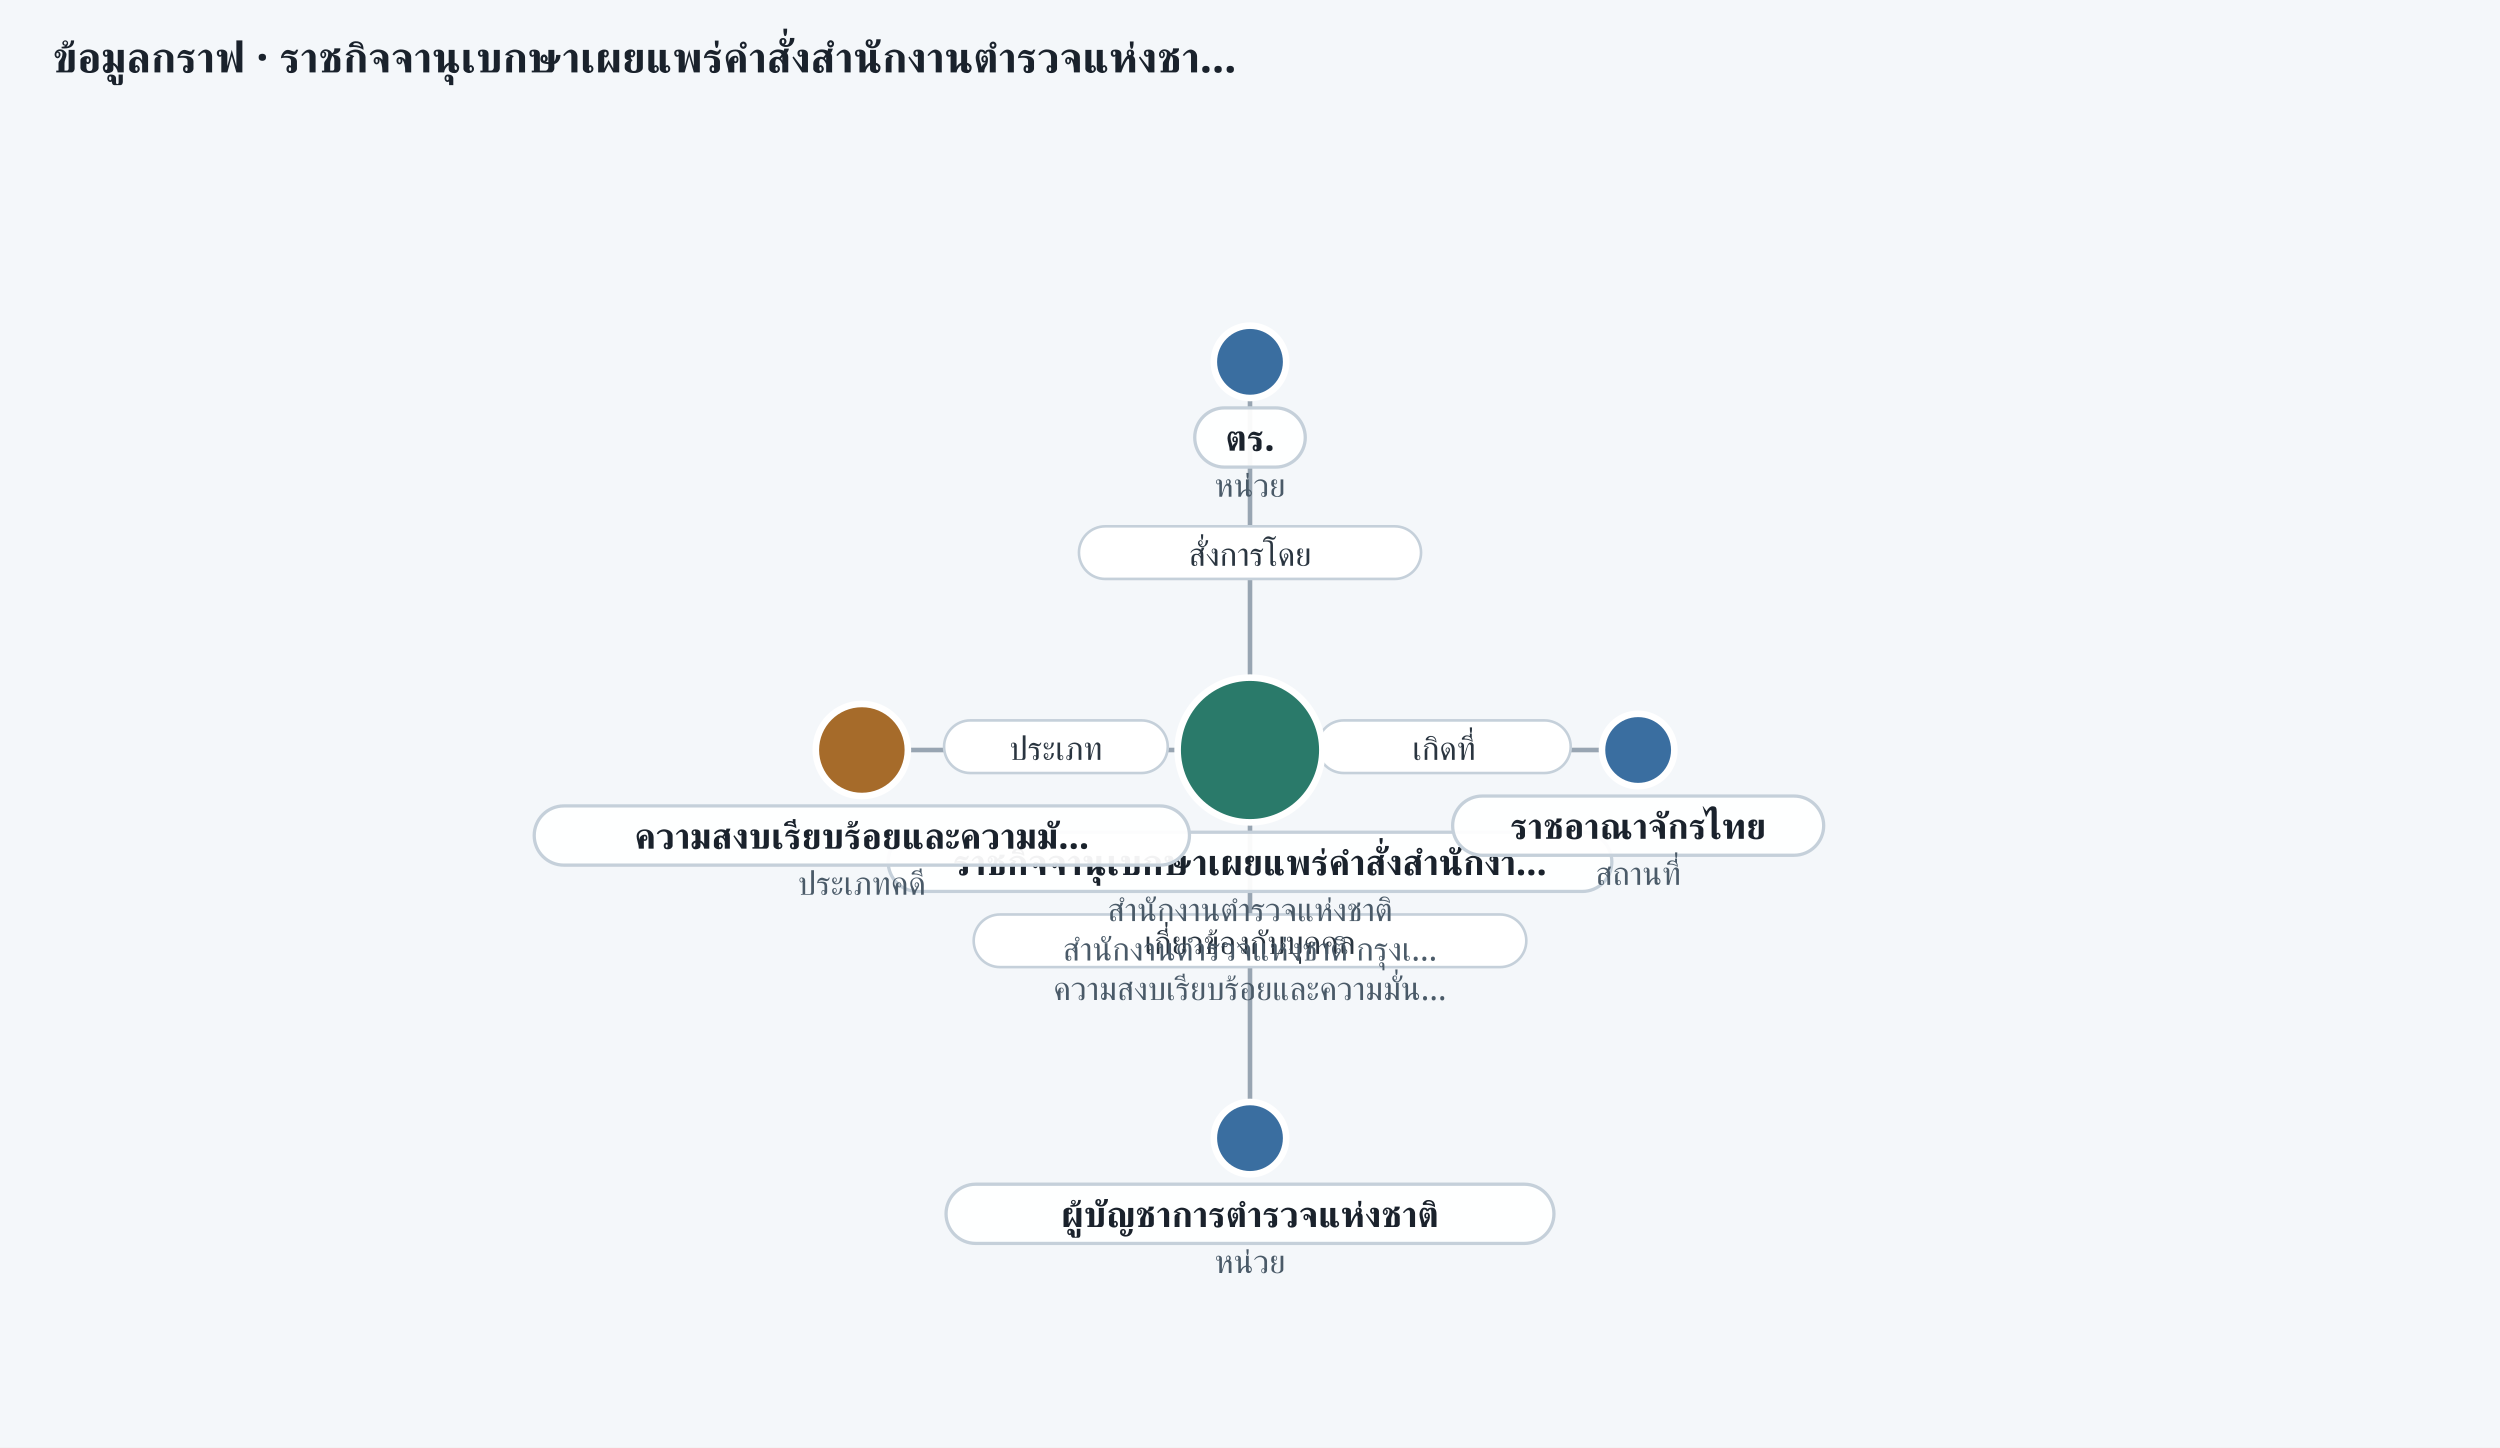
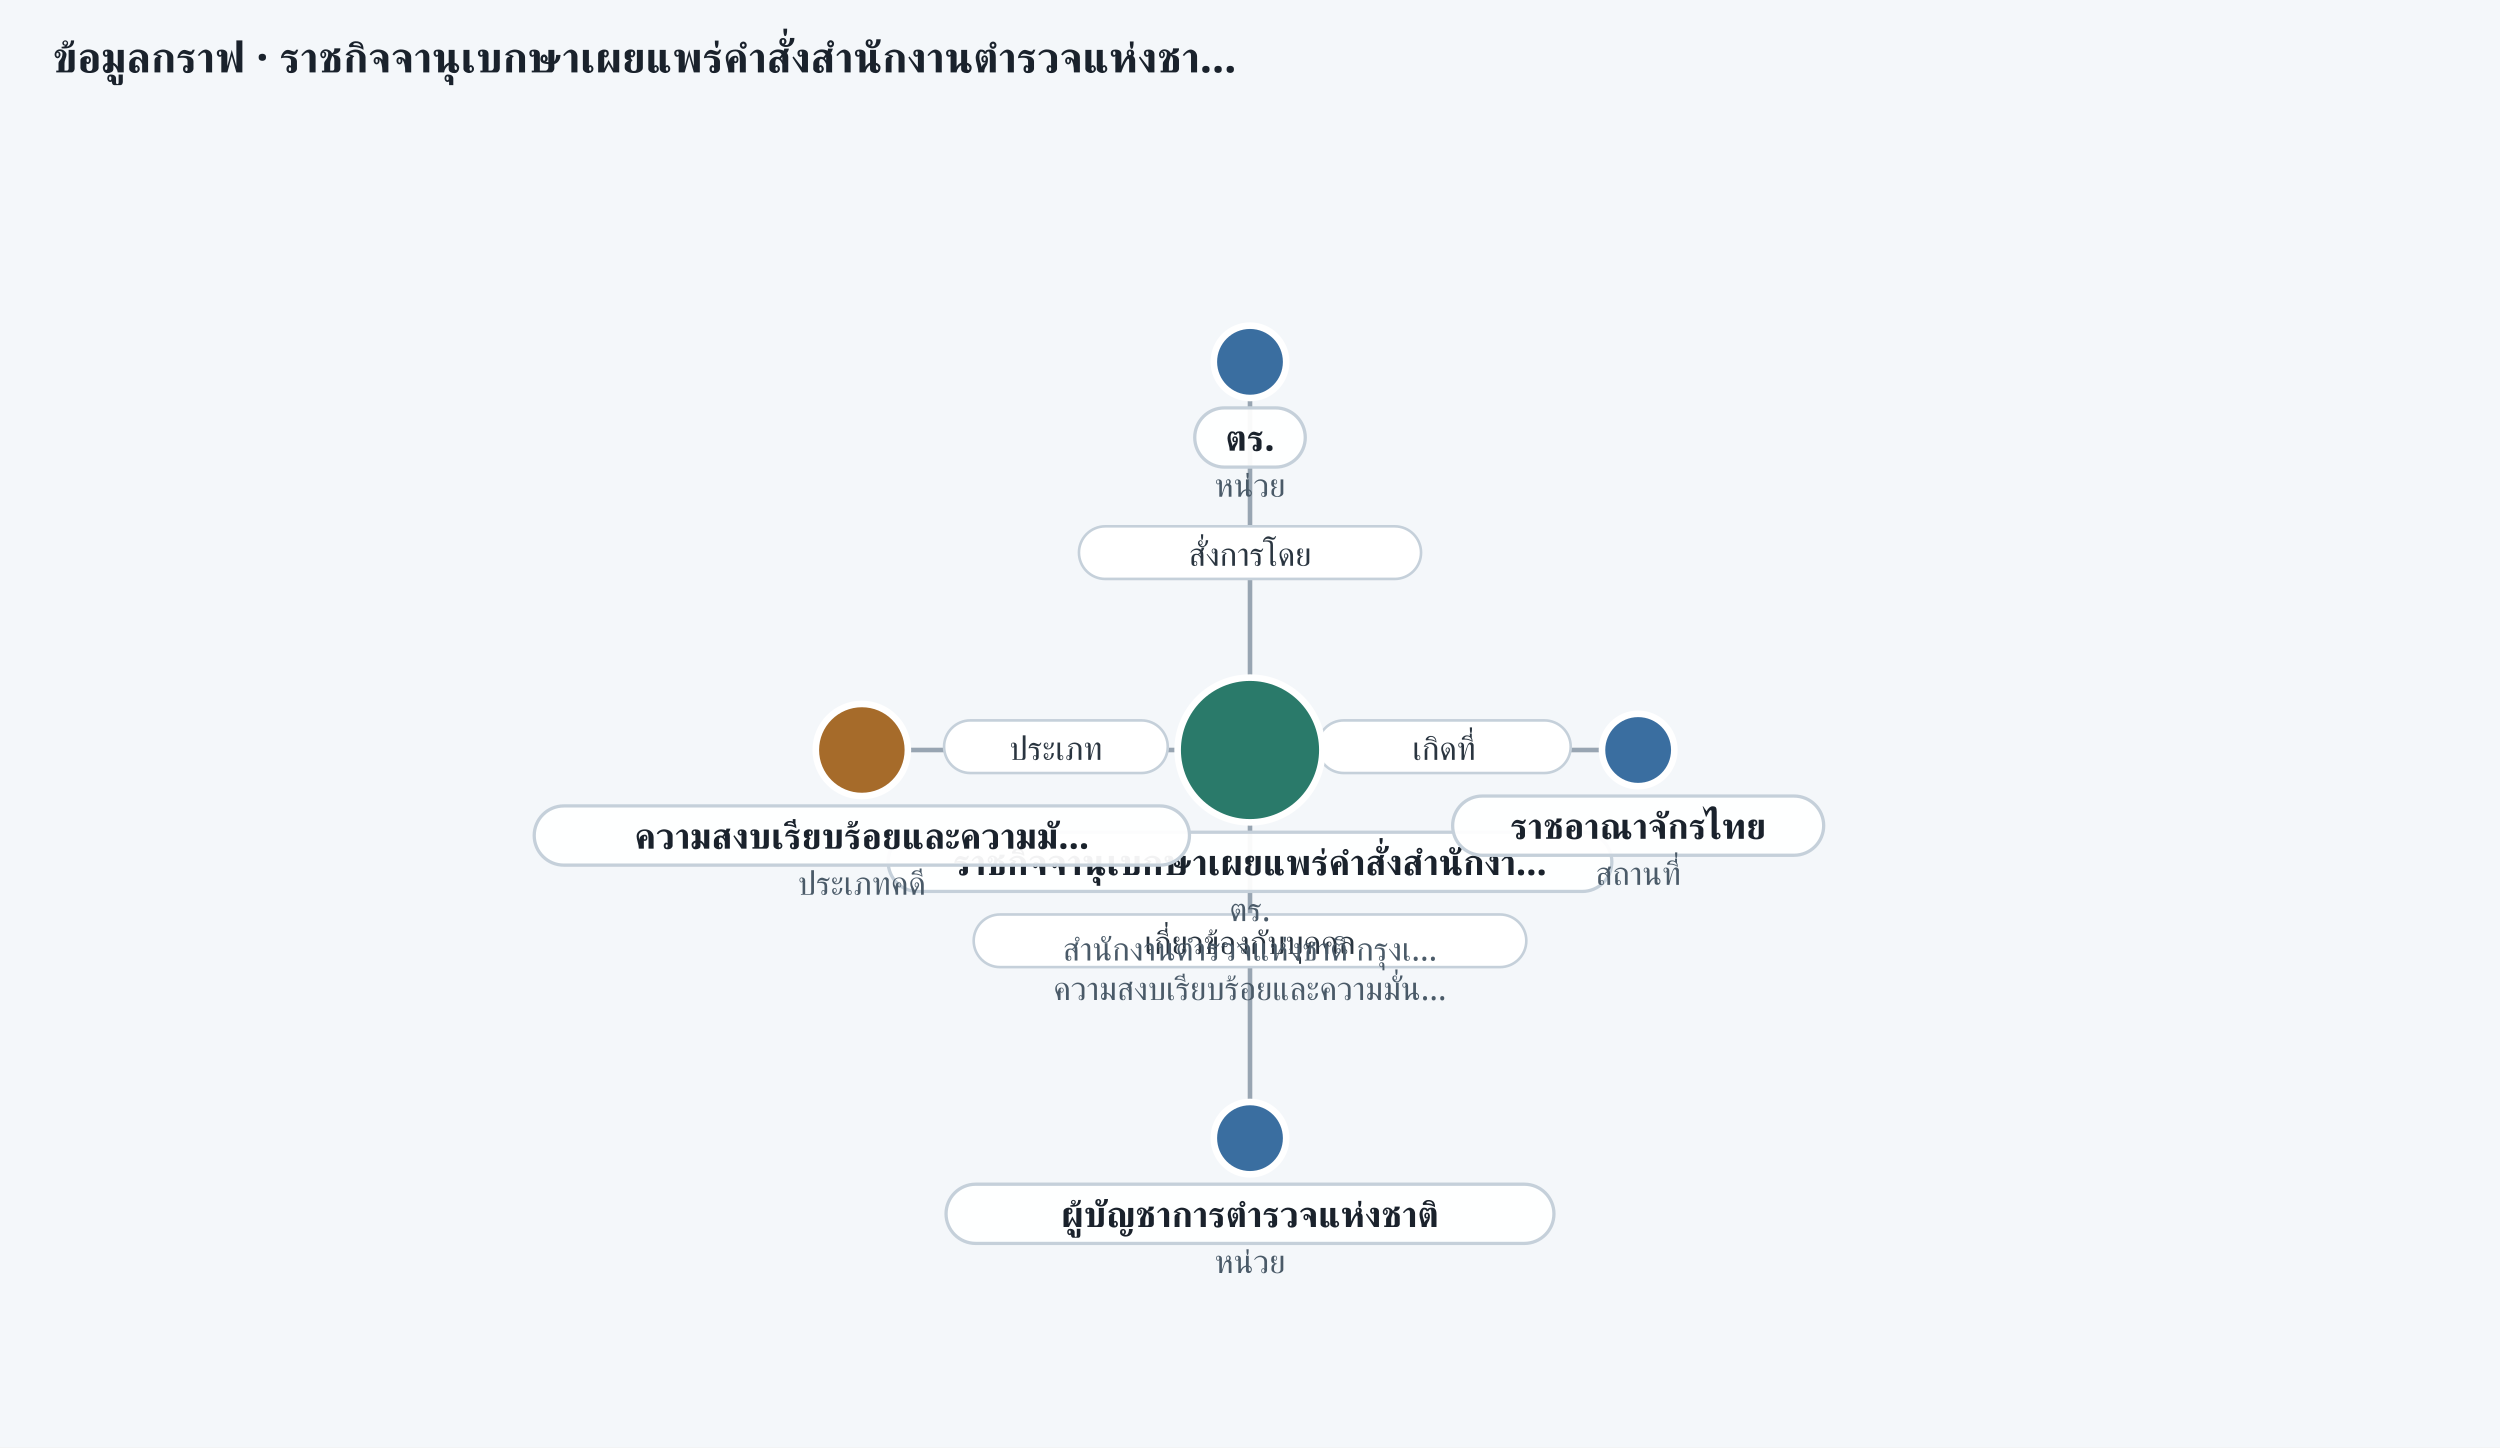
<svg xmlns="http://www.w3.org/2000/svg" width="760" height="440" viewBox="0 0 760 440" role="img" aria-label="ego graph 20261105-public-01">
  <rect width="100%" height="100%" fill="#f4f7fa" />
  <text x="16" y="22" font-size="13" font-weight="700" fill="#1a222c" font-family="Sarabun, Anuphan, sans-serif">ข้อมูลกราฟ · ราชกิจจานุเบกษาเผยแพร่คำสั่งสำนักงานตำรวจแห่งชา…</text>
  <line x1="380.0" y1="228.0" x2="380.0" y2="110.0" stroke="#7a8a9a" stroke-width="1.4" opacity="0.75" />
  <rect x="328.0" y="160.0" width="104.0" height="16" rx="8" fill="#fff" stroke="#c5d0da" stroke-width="0.8" />
  <text x="380.0" y="172.0" text-anchor="middle" font-size="10" fill="#2a3540" font-family="Sarabun, Anuphan, sans-serif">สั่งการโดย</text>
  <line x1="380.0" y1="228.0" x2="498.0" y2="228.0" stroke="#7a8a9a" stroke-width="1.4" opacity="0.75" />
  <rect x="400.5" y="219.0" width="77.0" height="16" rx="8" fill="#fff" stroke="#c5d0da" stroke-width="0.8" />
  <text x="439.0" y="231.0" text-anchor="middle" font-size="10" fill="#2a3540" font-family="Sarabun, Anuphan, sans-serif">เกิดที่</text>
  <line x1="380.0" y1="228.0" x2="380.0" y2="346.0" stroke="#7a8a9a" stroke-width="1.4" opacity="0.75" />
  <rect x="296.0" y="278.0" width="168.0" height="16" rx="8" fill="#fff" stroke="#c5d0da" stroke-width="0.8" />
  <text x="380.0" y="290.0" text-anchor="middle" font-size="10" fill="#2a3540" font-family="Sarabun, Anuphan, sans-serif">เกี่ยวข้องกับบุคคล</text>
  <line x1="380.0" y1="228.0" x2="262.0" y2="228.0" stroke="#7a8a9a" stroke-width="1.4" opacity="0.75" />
  <rect x="287.0" y="219.0" width="68.0" height="16" rx="8" fill="#fff" stroke="#c5d0da" stroke-width="0.8" />
  <text x="321.0" y="231.0" text-anchor="middle" font-size="10" fill="#2a3540" font-family="Sarabun, Anuphan, sans-serif">ประเภท</text>
  <circle cx="380.0" cy="228.0" r="22" fill="#2a7a6a" stroke="#fff" stroke-width="2" />
  <rect x="270.0" y="253.0" width="220.0" height="18" rx="9" fill="rgba(255,255,255,0.94)" stroke="#c5d0da" />
  <text x="380.0" y="266.0" text-anchor="middle" font-size="11" font-weight="600" fill="#1a222c" font-family="Sarabun, Anuphan, sans-serif">ราชกิจจานุเบกษาเผยแพร่คำสั่งสำนักงา…</text>
-   <text x="380.0" y="280.0" text-anchor="middle" font-size="10" fill="#4a5a68" font-family="Sarabun, Anuphan, sans-serif">สำนักงานตำรวจแห่งชาติ</text>
+   <text x="380.0" y="280.0" text-anchor="middle" font-size="10" fill="#4a5a68" font-family="Sarabun, Anuphan, sans-serif">ตร.</text>
  <text x="380.0" y="292.0" text-anchor="middle" font-size="10" fill="#4a5a68" font-family="Sarabun, Anuphan, sans-serif">สำนักงานตำรวจแห่งชาติ กรุงเ…</text>
  <text x="380.0" y="304.0" text-anchor="middle" font-size="10" fill="#4a5a68" font-family="Sarabun, Anuphan, sans-serif">ความสงบเรียบร้อยและความมั่น…</text>
  <circle cx="380.0" cy="110.0" r="11" fill="#3a6ea0" stroke="#fff" stroke-width="2" />
  <rect x="363.2" y="124.0" width="33.6" height="18" rx="9" fill="rgba(255,255,255,0.94)" stroke="#c5d0da" />
  <text x="380.0" y="137.0" text-anchor="middle" font-size="11" font-weight="600" fill="#1a222c" font-family="Sarabun, Anuphan, sans-serif">ตร.</text>
  <text x="380.0" y="151.0" text-anchor="middle" font-size="10" fill="#4a5a68" font-family="Sarabun, Anuphan, sans-serif">หน่วย</text>
  <circle cx="498.0" cy="228.0" r="11" fill="#3a6ea0" stroke="#fff" stroke-width="2" />
  <rect x="441.6" y="242.0" width="112.8" height="18" rx="9" fill="rgba(255,255,255,0.94)" stroke="#c5d0da" />
  <text x="498.0" y="255.0" text-anchor="middle" font-size="11" font-weight="600" fill="#1a222c" font-family="Sarabun, Anuphan, sans-serif">ราชอาณาจักรไทย</text>
  <text x="498.0" y="269.0" text-anchor="middle" font-size="10" fill="#4a5a68" font-family="Sarabun, Anuphan, sans-serif">สถานที่</text>
  <circle cx="380.0" cy="346.0" r="11" fill="#3a6ea0" stroke="#fff" stroke-width="2" />
  <rect x="287.6" y="360.0" width="184.8" height="18" rx="9" fill="rgba(255,255,255,0.94)" stroke="#c5d0da" />
  <text x="380.0" y="373.0" text-anchor="middle" font-size="11" font-weight="600" fill="#1a222c" font-family="Sarabun, Anuphan, sans-serif">ผู้บัญชาการตำรวจแห่งชาติ</text>
  <text x="380.0" y="387.0" text-anchor="middle" font-size="10" fill="#4a5a68" font-family="Sarabun, Anuphan, sans-serif">หน่วย</text>
  <circle cx="262.0" cy="228.0" r="14" fill="#a66b2a" stroke="#fff" stroke-width="2" />
  <rect x="162.4" y="245.0" width="199.2" height="18" rx="9" fill="rgba(255,255,255,0.94)" stroke="#c5d0da" />
  <text x="262.0" y="258.0" text-anchor="middle" font-size="11" font-weight="600" fill="#1a222c" font-family="Sarabun, Anuphan, sans-serif">ความสงบเรียบร้อยและความมั…</text>
  <text x="262.0" y="272.0" text-anchor="middle" font-size="10" fill="#4a5a68" font-family="Sarabun, Anuphan, sans-serif">ประเภทคดี</text>
</svg>
